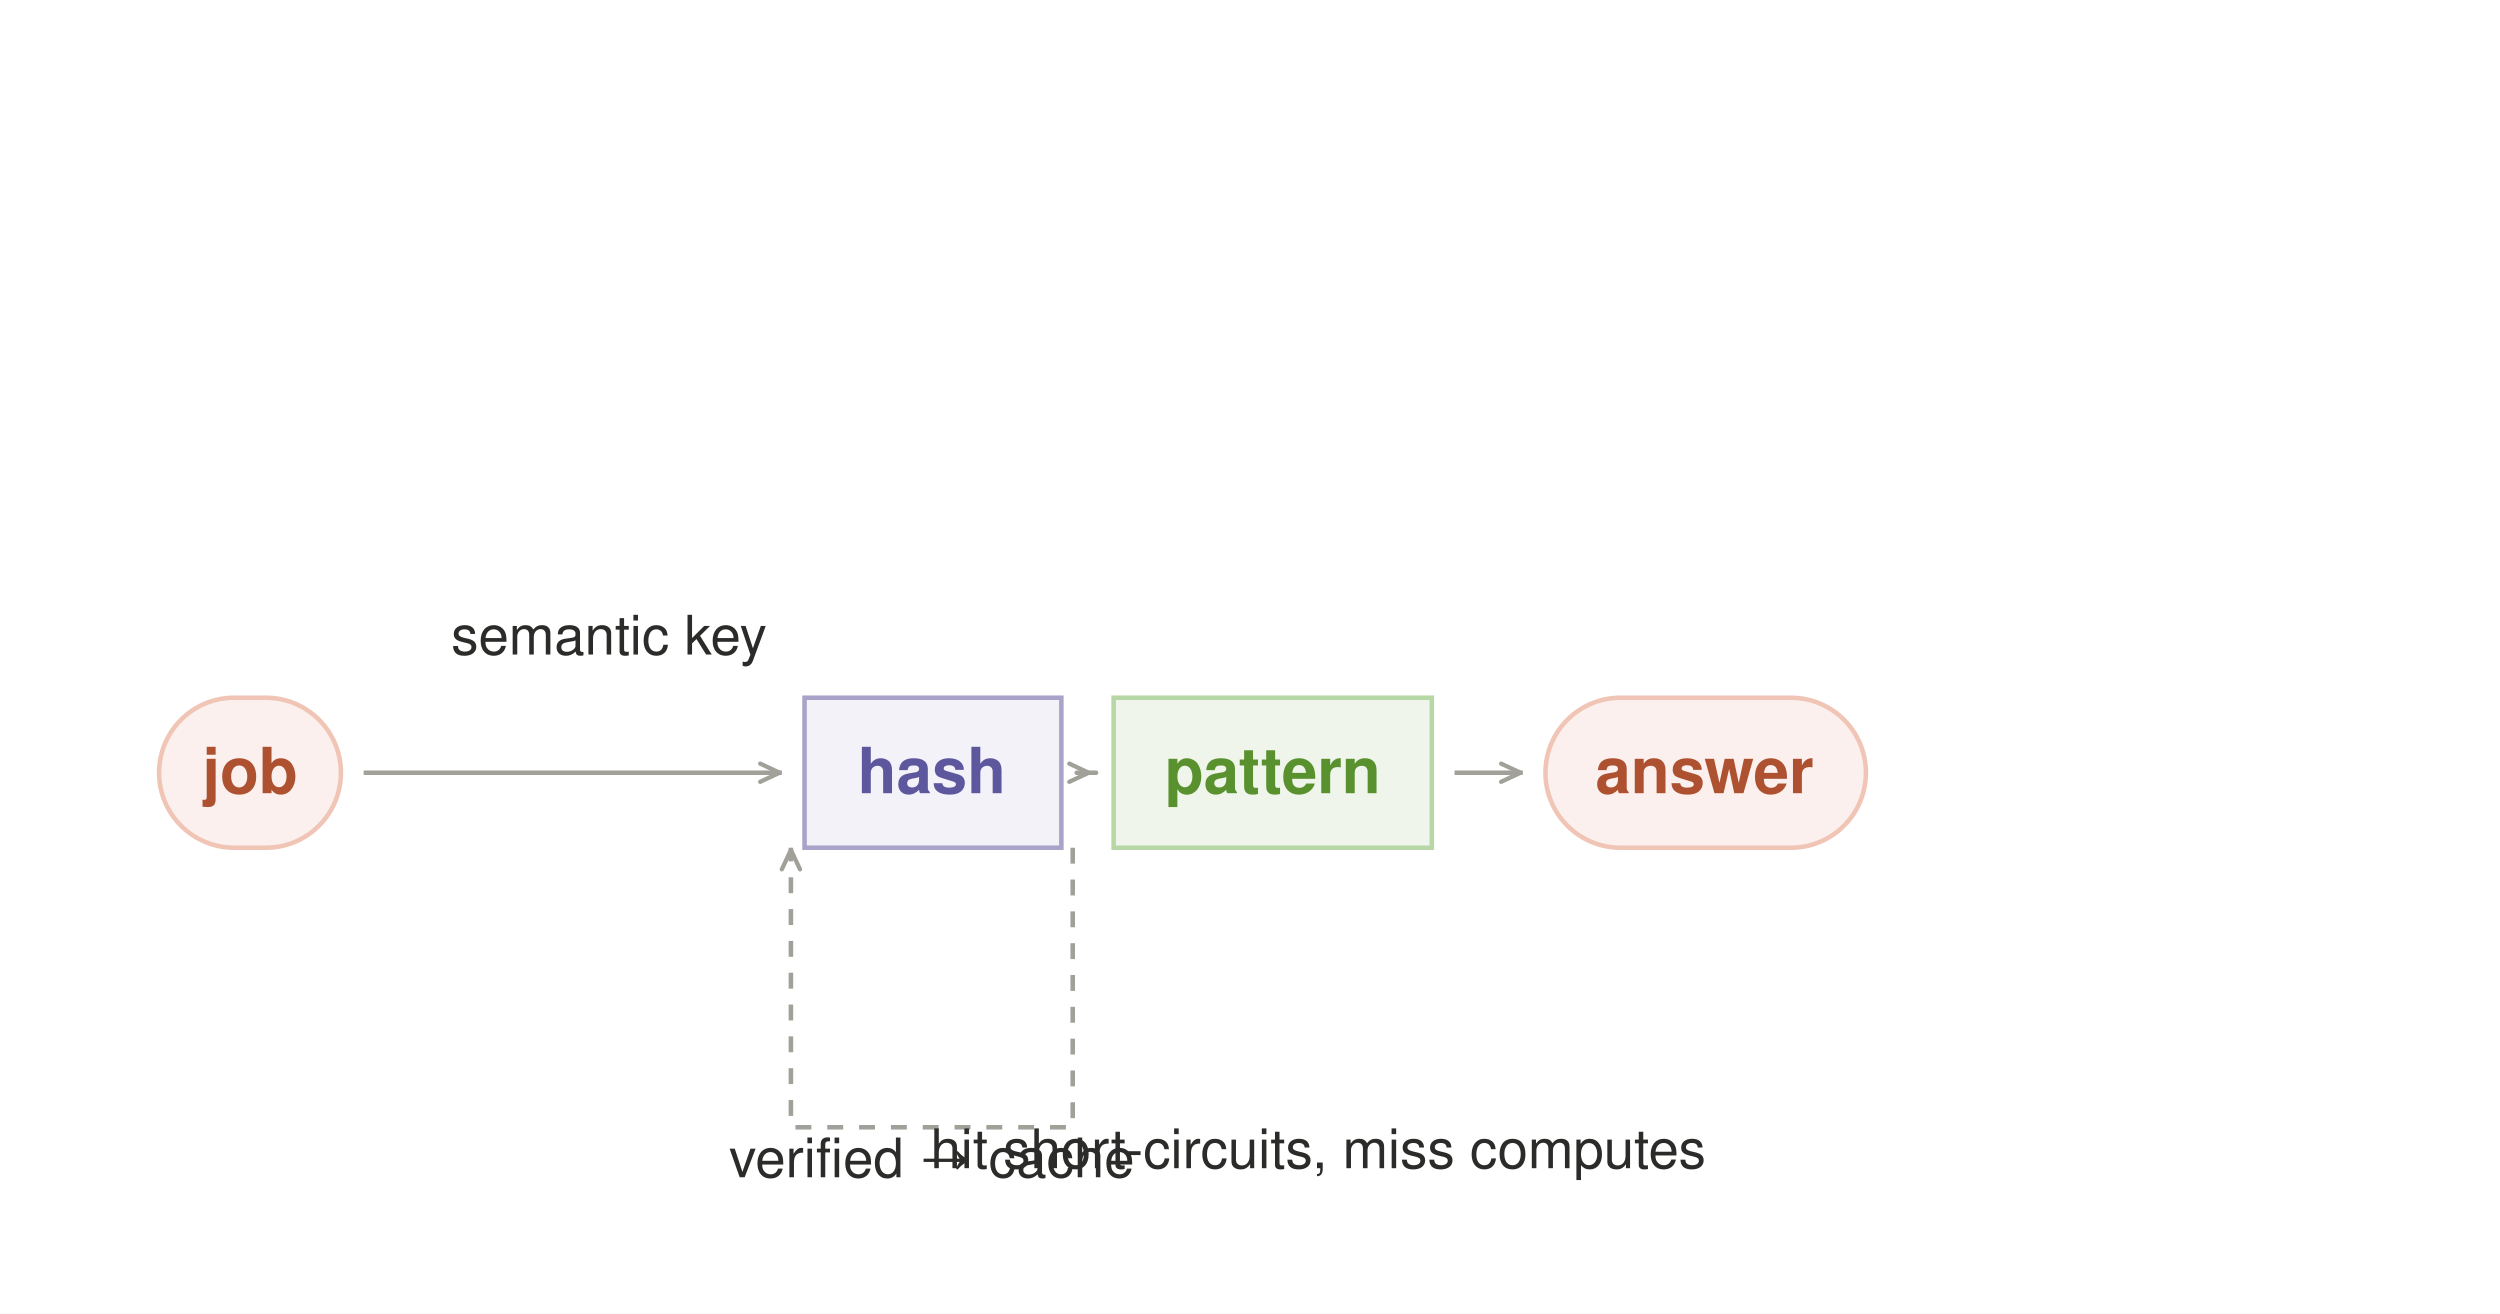
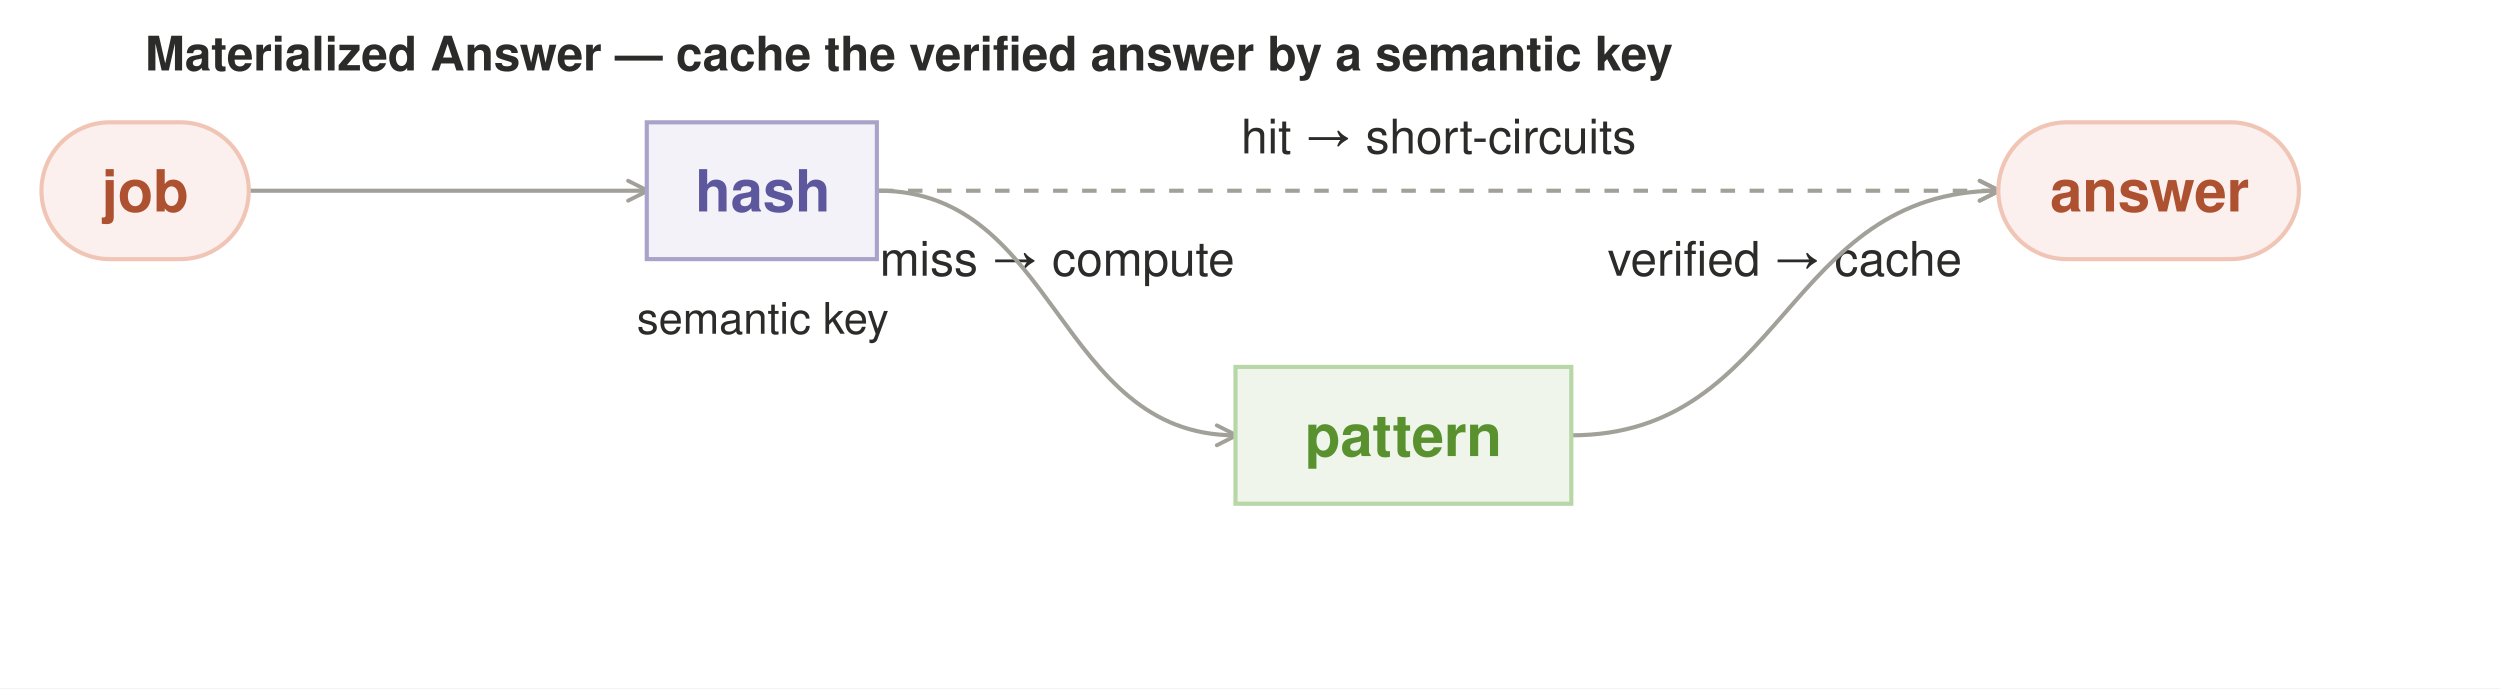
- <svg xmlns="http://www.w3.org/2000/svg" viewBox="0 0 1100 578" font-family="Avenir Next, Nunito, Segoe UI, Helvetica, Arial, sans-serif">
+ <svg xmlns="http://www.w3.org/2000/svg" viewBox="0 0 1206 332" font-family="Avenir Next, Nunito, Segoe UI, Helvetica, Arial, sans-serif">
  <defs>
-     <marker id="ha" markerWidth="14" markerHeight="14" refX="11" refY="5" orient="auto" markerUnits="userSpaceOnUse">
-       <path d="M1.5 1 L10 5 L1.5 9" fill="none" stroke="#a1a099" stroke-width="1.9" stroke-linecap="round" stroke-linejoin="round" />
+     <marker id="ha" markerWidth="13.3" markerHeight="13.3" refX="11" refY="7.0" orient="auto" markerUnits="userSpaceOnUse">
+       <path d="M2 2.2 L11.5 7.0 L2 11.8" fill="none" stroke="#a1a099" stroke-width="1.9" stroke-linecap="round" stroke-linejoin="round" />
    </marker>
-     <marker id="Ha" markerWidth="19" markerHeight="19" refX="13" refY="6.5" orient="auto" markerUnits="userSpaceOnUse">
-       <path d="M2 1.5 L12.5 6.5 L2 11.5" fill="none" stroke="#a1a099" stroke-width="3" stroke-linecap="round" stroke-linejoin="round" />
+     <marker id="Ha" markerWidth="18.1" markerHeight="18.1" refX="15" refY="9.5" orient="auto" markerUnits="userSpaceOnUse">
+       <path d="M2 3.0 L15.6 9.5 L2 16.0" fill="none" stroke="#a1a099" stroke-width="3.0" stroke-linecap="round" stroke-linejoin="round" />
    </marker>
-     <marker id="hg" markerWidth="14" markerHeight="14" refX="11" refY="5" orient="auto" markerUnits="userSpaceOnUse">
-       <path d="M1.5 1 L10 5 L1.5 9" fill="none" stroke="#5a912f" stroke-width="1.9" stroke-linecap="round" stroke-linejoin="round" />
+     <marker id="hg" markerWidth="13.3" markerHeight="13.3" refX="11" refY="7.0" orient="auto" markerUnits="userSpaceOnUse">
+       <path d="M2 2.2 L11.5 7.0 L2 11.8" fill="none" stroke="#5a912f" stroke-width="1.9" stroke-linecap="round" stroke-linejoin="round" />
    </marker>
-     <marker id="Hg" markerWidth="19" markerHeight="19" refX="13" refY="6.5" orient="auto" markerUnits="userSpaceOnUse">
-       <path d="M2 1.5 L12.5 6.5 L2 11.5" fill="none" stroke="#5a912f" stroke-width="3" stroke-linecap="round" stroke-linejoin="round" />
+     <marker id="Hg" markerWidth="18.1" markerHeight="18.1" refX="15" refY="9.5" orient="auto" markerUnits="userSpaceOnUse">
+       <path d="M2 3.0 L15.6 9.5 L2 16.0" fill="none" stroke="#5a912f" stroke-width="3.0" stroke-linecap="round" stroke-linejoin="round" />
    </marker>
-     <marker id="hp" markerWidth="14" markerHeight="14" refX="11" refY="5" orient="auto" markerUnits="userSpaceOnUse">
-       <path d="M1.5 1 L10 5 L1.5 9" fill="none" stroke="#5d579d" stroke-width="1.9" stroke-linecap="round" stroke-linejoin="round" />
+     <marker id="hp" markerWidth="13.3" markerHeight="13.3" refX="11" refY="7.0" orient="auto" markerUnits="userSpaceOnUse">
+       <path d="M2 2.2 L11.5 7.0 L2 11.8" fill="none" stroke="#5d579d" stroke-width="1.9" stroke-linecap="round" stroke-linejoin="round" />
    </marker>
-     <marker id="Hp" markerWidth="19" markerHeight="19" refX="13" refY="6.5" orient="auto" markerUnits="userSpaceOnUse">
-       <path d="M2 1.5 L12.5 6.5 L2 11.5" fill="none" stroke="#5d579d" stroke-width="3" stroke-linecap="round" stroke-linejoin="round" />
+     <marker id="Hp" markerWidth="18.1" markerHeight="18.1" refX="15" refY="9.5" orient="auto" markerUnits="userSpaceOnUse">
+       <path d="M2 3.0 L15.6 9.5 L2 16.0" fill="none" stroke="#5d579d" stroke-width="3.0" stroke-linecap="round" stroke-linejoin="round" />
    </marker>
-     <marker id="hc" markerWidth="14" markerHeight="14" refX="11" refY="5" orient="auto" markerUnits="userSpaceOnUse">
-       <path d="M1.5 1 L10 5 L1.5 9" fill="none" stroke="#ad5130" stroke-width="1.9" stroke-linecap="round" stroke-linejoin="round" />
+     <marker id="hc" markerWidth="13.3" markerHeight="13.3" refX="11" refY="7.0" orient="auto" markerUnits="userSpaceOnUse">
+       <path d="M2 2.2 L11.5 7.0 L2 11.8" fill="none" stroke="#ad5130" stroke-width="1.9" stroke-linecap="round" stroke-linejoin="round" />
    </marker>
-     <marker id="Hc" markerWidth="19" markerHeight="19" refX="13" refY="6.5" orient="auto" markerUnits="userSpaceOnUse">
-       <path d="M2 1.5 L12.5 6.5 L2 11.5" fill="none" stroke="#ad5130" stroke-width="3" stroke-linecap="round" stroke-linejoin="round" />
+     <marker id="Hc" markerWidth="18.1" markerHeight="18.1" refX="15" refY="9.5" orient="auto" markerUnits="userSpaceOnUse">
+       <path d="M2 3.0 L15.6 9.5 L2 16.0" fill="none" stroke="#ad5130" stroke-width="3.0" stroke-linecap="round" stroke-linejoin="round" />
    </marker>
-     <marker id="hk" markerWidth="14" markerHeight="14" refX="11" refY="5" orient="auto" markerUnits="userSpaceOnUse">
-       <path d="M1.5 1 L10 5 L1.5 9" fill="none" stroke="#2b2b29" stroke-width="1.9" stroke-linecap="round" stroke-linejoin="round" />
+     <marker id="hk" markerWidth="13.3" markerHeight="13.3" refX="11" refY="7.0" orient="auto" markerUnits="userSpaceOnUse">
+       <path d="M2 2.2 L11.5 7.0 L2 11.8" fill="none" stroke="#2b2b29" stroke-width="1.9" stroke-linecap="round" stroke-linejoin="round" />
    </marker>
-     <marker id="Hk" markerWidth="19" markerHeight="19" refX="13" refY="6.5" orient="auto" markerUnits="userSpaceOnUse">
-       <path d="M2 1.5 L12.5 6.5 L2 11.5" fill="none" stroke="#2b2b29" stroke-width="3" stroke-linecap="round" stroke-linejoin="round" />
+     <marker id="Hk" markerWidth="18.1" markerHeight="18.1" refX="15" refY="9.5" orient="auto" markerUnits="userSpaceOnUse">
+       <path d="M2 3.0 L15.6 9.5 L2 16.0" fill="none" stroke="#2b2b29" stroke-width="3.0" stroke-linecap="round" stroke-linejoin="round" />
    </marker>
  </defs>
-   <rect width="1100" height="578" fill="#fff" />
-   <rect x="70" y="307" width="80" height="66" rx="33" fill="#fbf0ed" stroke="#f0c5b6" stroke-width="2" />
-   <text x="110" y="349" text-anchor="middle" fill="#ad5130" font-size="28" font-weight="600">job</text>
-   <rect x="354" y="307" width="113" height="66" fill="#f3f2f9" stroke="#a9a3c9" stroke-width="2" />
-   <text x="410" y="349" text-anchor="middle" fill="#5d579d" font-size="28" font-weight="600">hash</text>
-   <path d="M160 340 C180 340, 324 340, 344 340" fill="none" stroke="#a1a099" stroke-width="2" marker-end="url(#ha)" />
-   <text x="268" y="288" text-anchor="middle" fill="#2b2b29" font-size="24">semantic key</text>
-   <rect x="680" y="307" width="141" height="66" rx="33" fill="#fbf0ed" stroke="#f0c5b6" stroke-width="2" />
-   <text x="750" y="349" text-anchor="middle" fill="#ad5130" font-size="28" font-weight="600">answer</text>
-   <rect x="490" y="307" width="140" height="66" fill="#eff5ea" stroke="#b8d7a6" stroke-width="2" />
-   <text x="560" y="349" text-anchor="middle" fill="#5a912f" font-size="28" font-weight="600">pattern</text>
-   <path d="M476 340 C496 340, 460 340, 480 340" fill="none" stroke="#a1a099" stroke-width="2" marker-end="url(#ha)" />
-   <path d="M640 340 C660 340, 650 340, 670 340" fill="none" stroke="#a1a099" stroke-width="2" marker-end="url(#ha)" />
-   <path d="M472 373 L472 496 L348 496 L348 373" fill="none" stroke="#a1a099" stroke-width="2" stroke-dasharray="7 7" marker-end="url(#ha)" />
-   <text x="410" y="518" text-anchor="middle" fill="#2b2b29" font-size="24">verified → cache</text>
-   <text x="580" y="514" text-anchor="middle" fill="#2b2b29" font-size="24">hit short-circuits, miss computes</text>
+   <rect width="1206" height="332" fill="#fff" />
+   <text x="70" y="34" text-anchor="start" fill="#2b2b29" font-size="23" font-weight="700">Materialized Answer — cache the verified answer by a semantic key</text>
+   <text x="694" y="74" text-anchor="middle" fill="#2b2b29" font-size="23">hit → short-circuits</text>
+   <text x="510" y="133" text-anchor="middle" fill="#2b2b29" font-size="23">miss → compute</text>
+   <text x="861" y="133" text-anchor="middle" fill="#2b2b29" font-size="23">verified → cache</text>
+   <path d="M 120 92 C 216 92, 216 92, 312 92" fill="none" stroke="#a1a099" stroke-width="2" marker-end="url(#ha)" />
+   <path d="M 424 92 C 694 92, 694 92, 964 92" fill="none" stroke="#a1a099" stroke-width="2" stroke-dasharray="7 7" marker-end="url(#ha)" />
+   <path d="M 424 92 C 510 92, 510 210, 596 210" fill="none" stroke="#a1a099" stroke-width="2" marker-end="url(#ha)" />
+   <path d="M 758 210 C 861 210, 861 92, 964 92" fill="none" stroke="#a1a099" stroke-width="2" marker-end="url(#ha)" />
+   <rect x="20" y="59" width="100" height="66" rx="33" fill="#fbf0ed" stroke="#f0c5b6" stroke-width="2" />
+   <text x="70" y="102" text-anchor="middle" fill="#ad5130" font-size="28" font-weight="600">job</text>
+   <rect x="312" y="59" width="111" height="66" rx="0" fill="#f3f2f9" stroke="#a9a3c9" stroke-width="2" />
+   <text x="368" y="102" text-anchor="middle" fill="#5d579d" font-size="28" font-weight="600">hash</text>
+   <text x="368" y="161" text-anchor="middle" fill="#2b2b29" font-size="21">semantic key</text>
+   <rect x="596" y="177" width="162" height="66" rx="0" fill="#eff5ea" stroke="#b8d7a6" stroke-width="2" />
+   <text x="677" y="220" text-anchor="middle" fill="#5a912f" font-size="28" font-weight="600">pattern</text>
+   <rect x="964" y="59" width="145" height="66" rx="33" fill="#fbf0ed" stroke="#f0c5b6" stroke-width="2" />
+   <text x="1037" y="102" text-anchor="middle" fill="#ad5130" font-size="28" font-weight="600">answer</text>
</svg>
